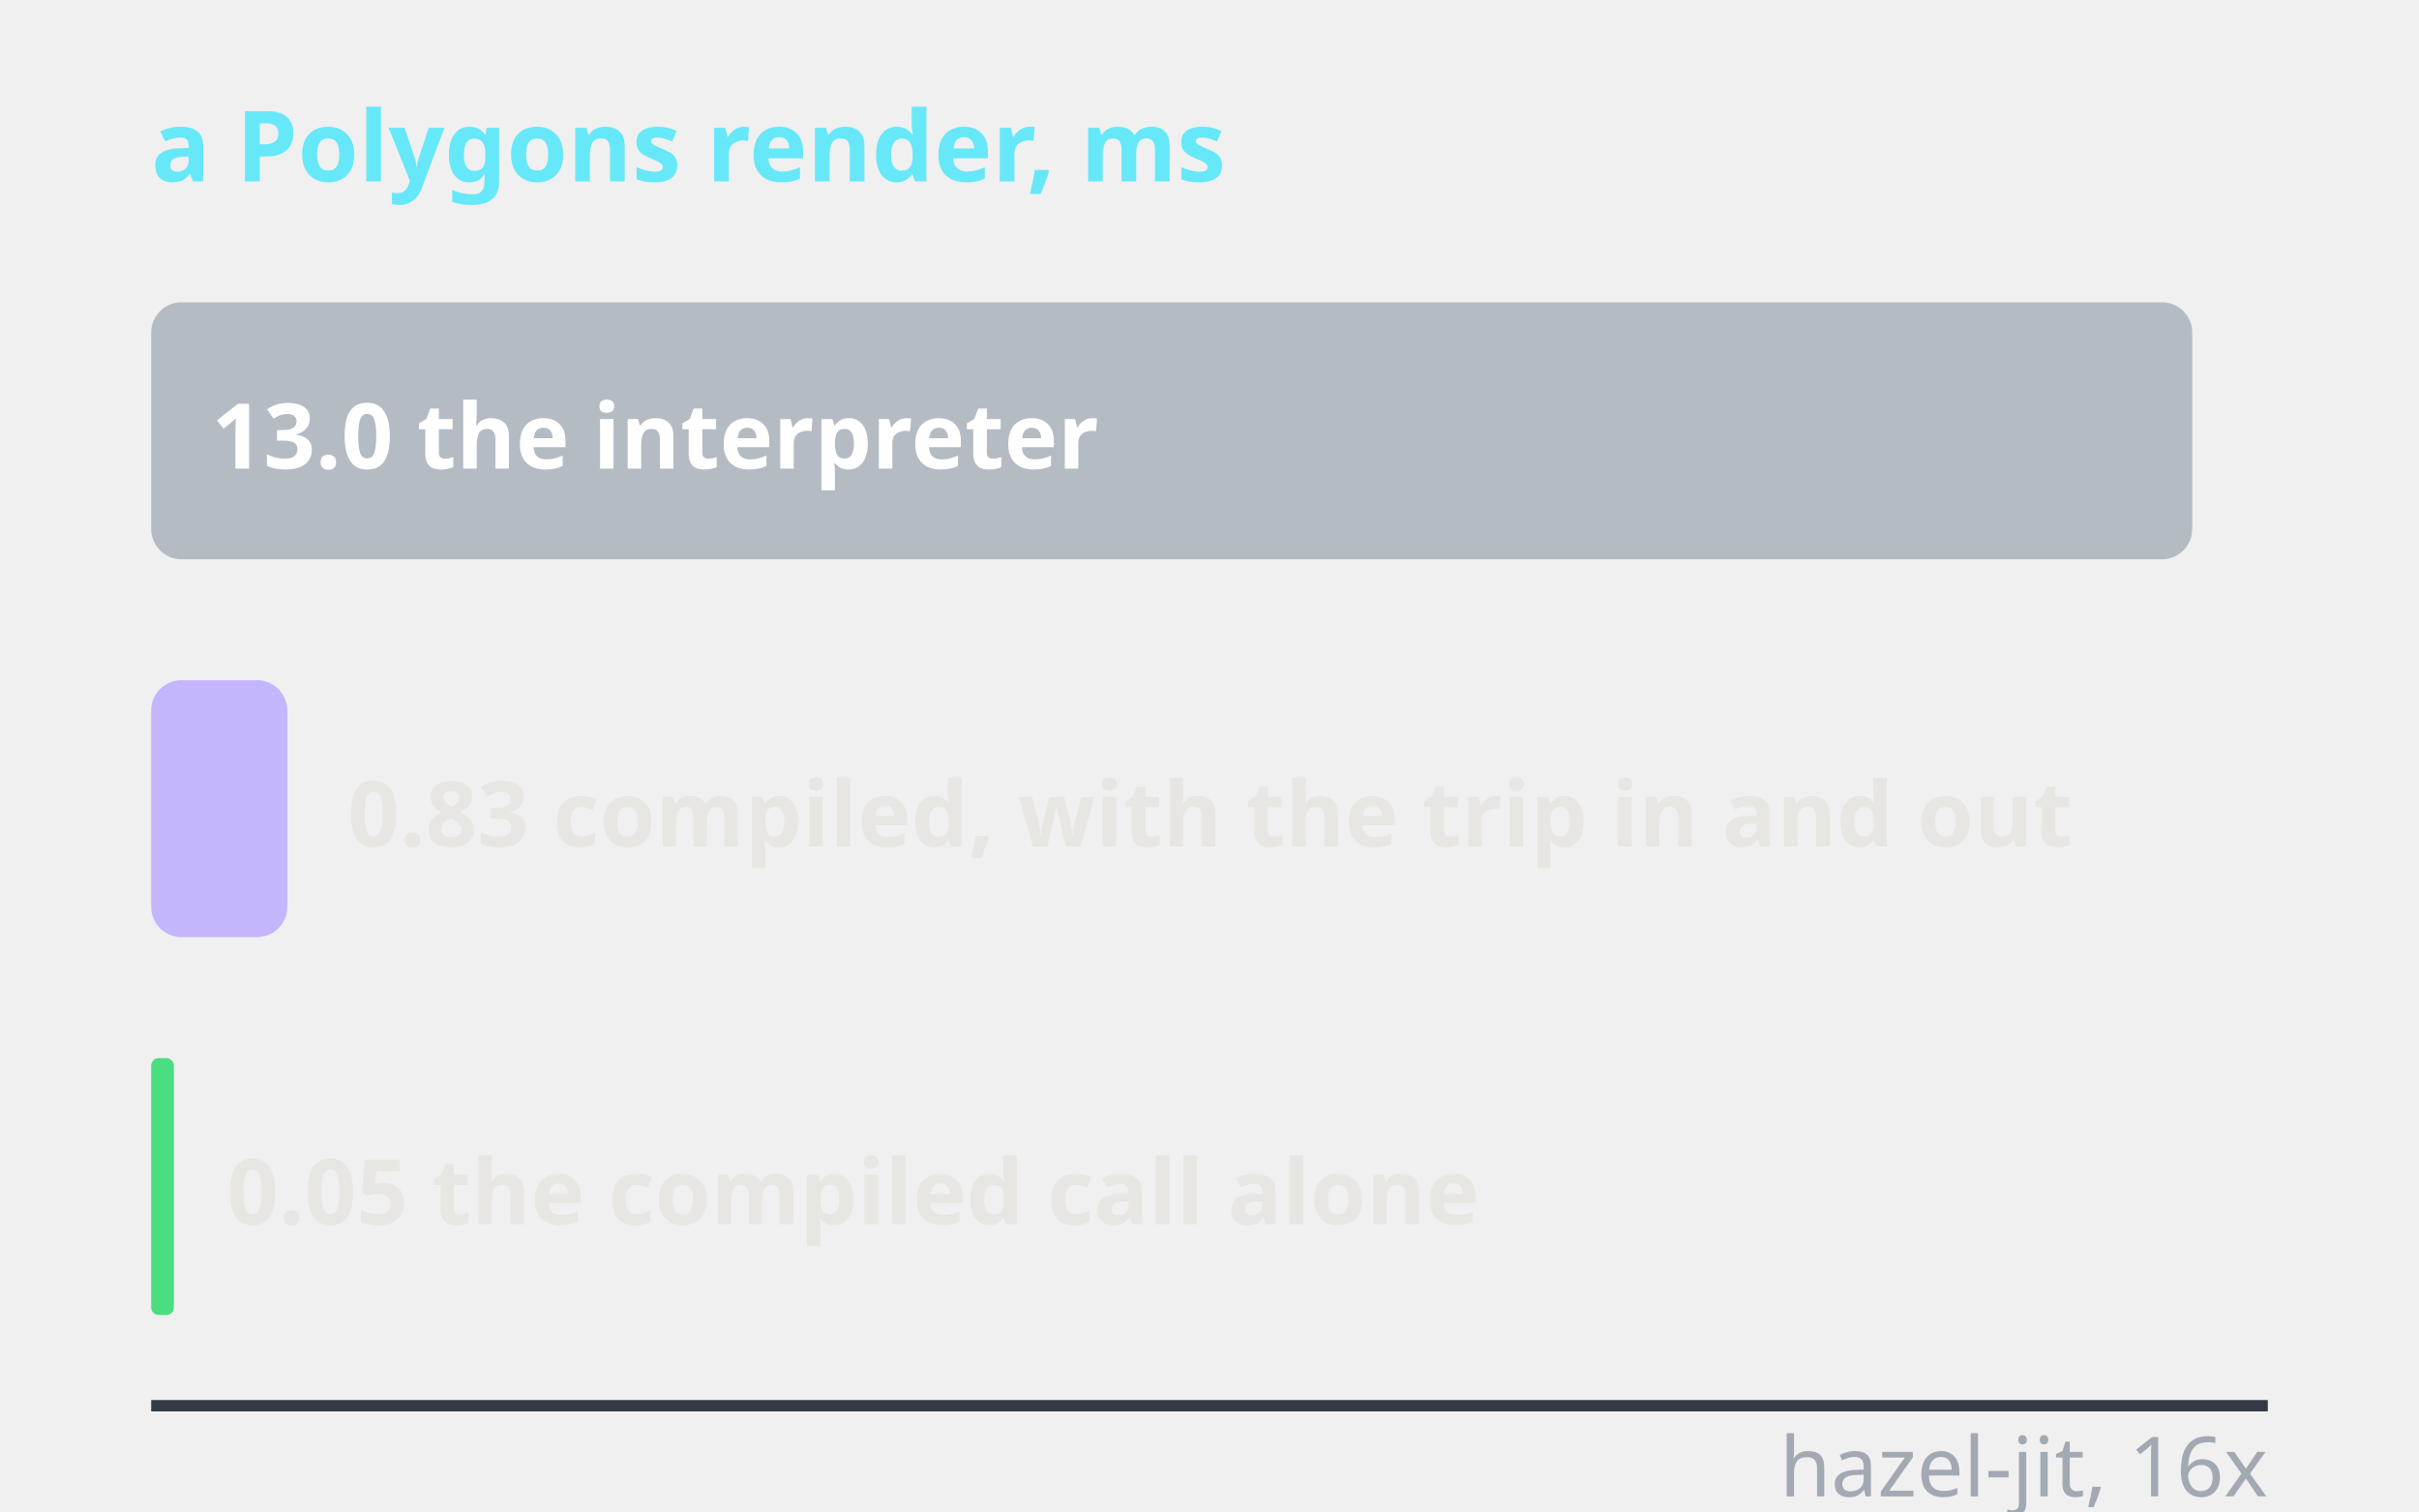
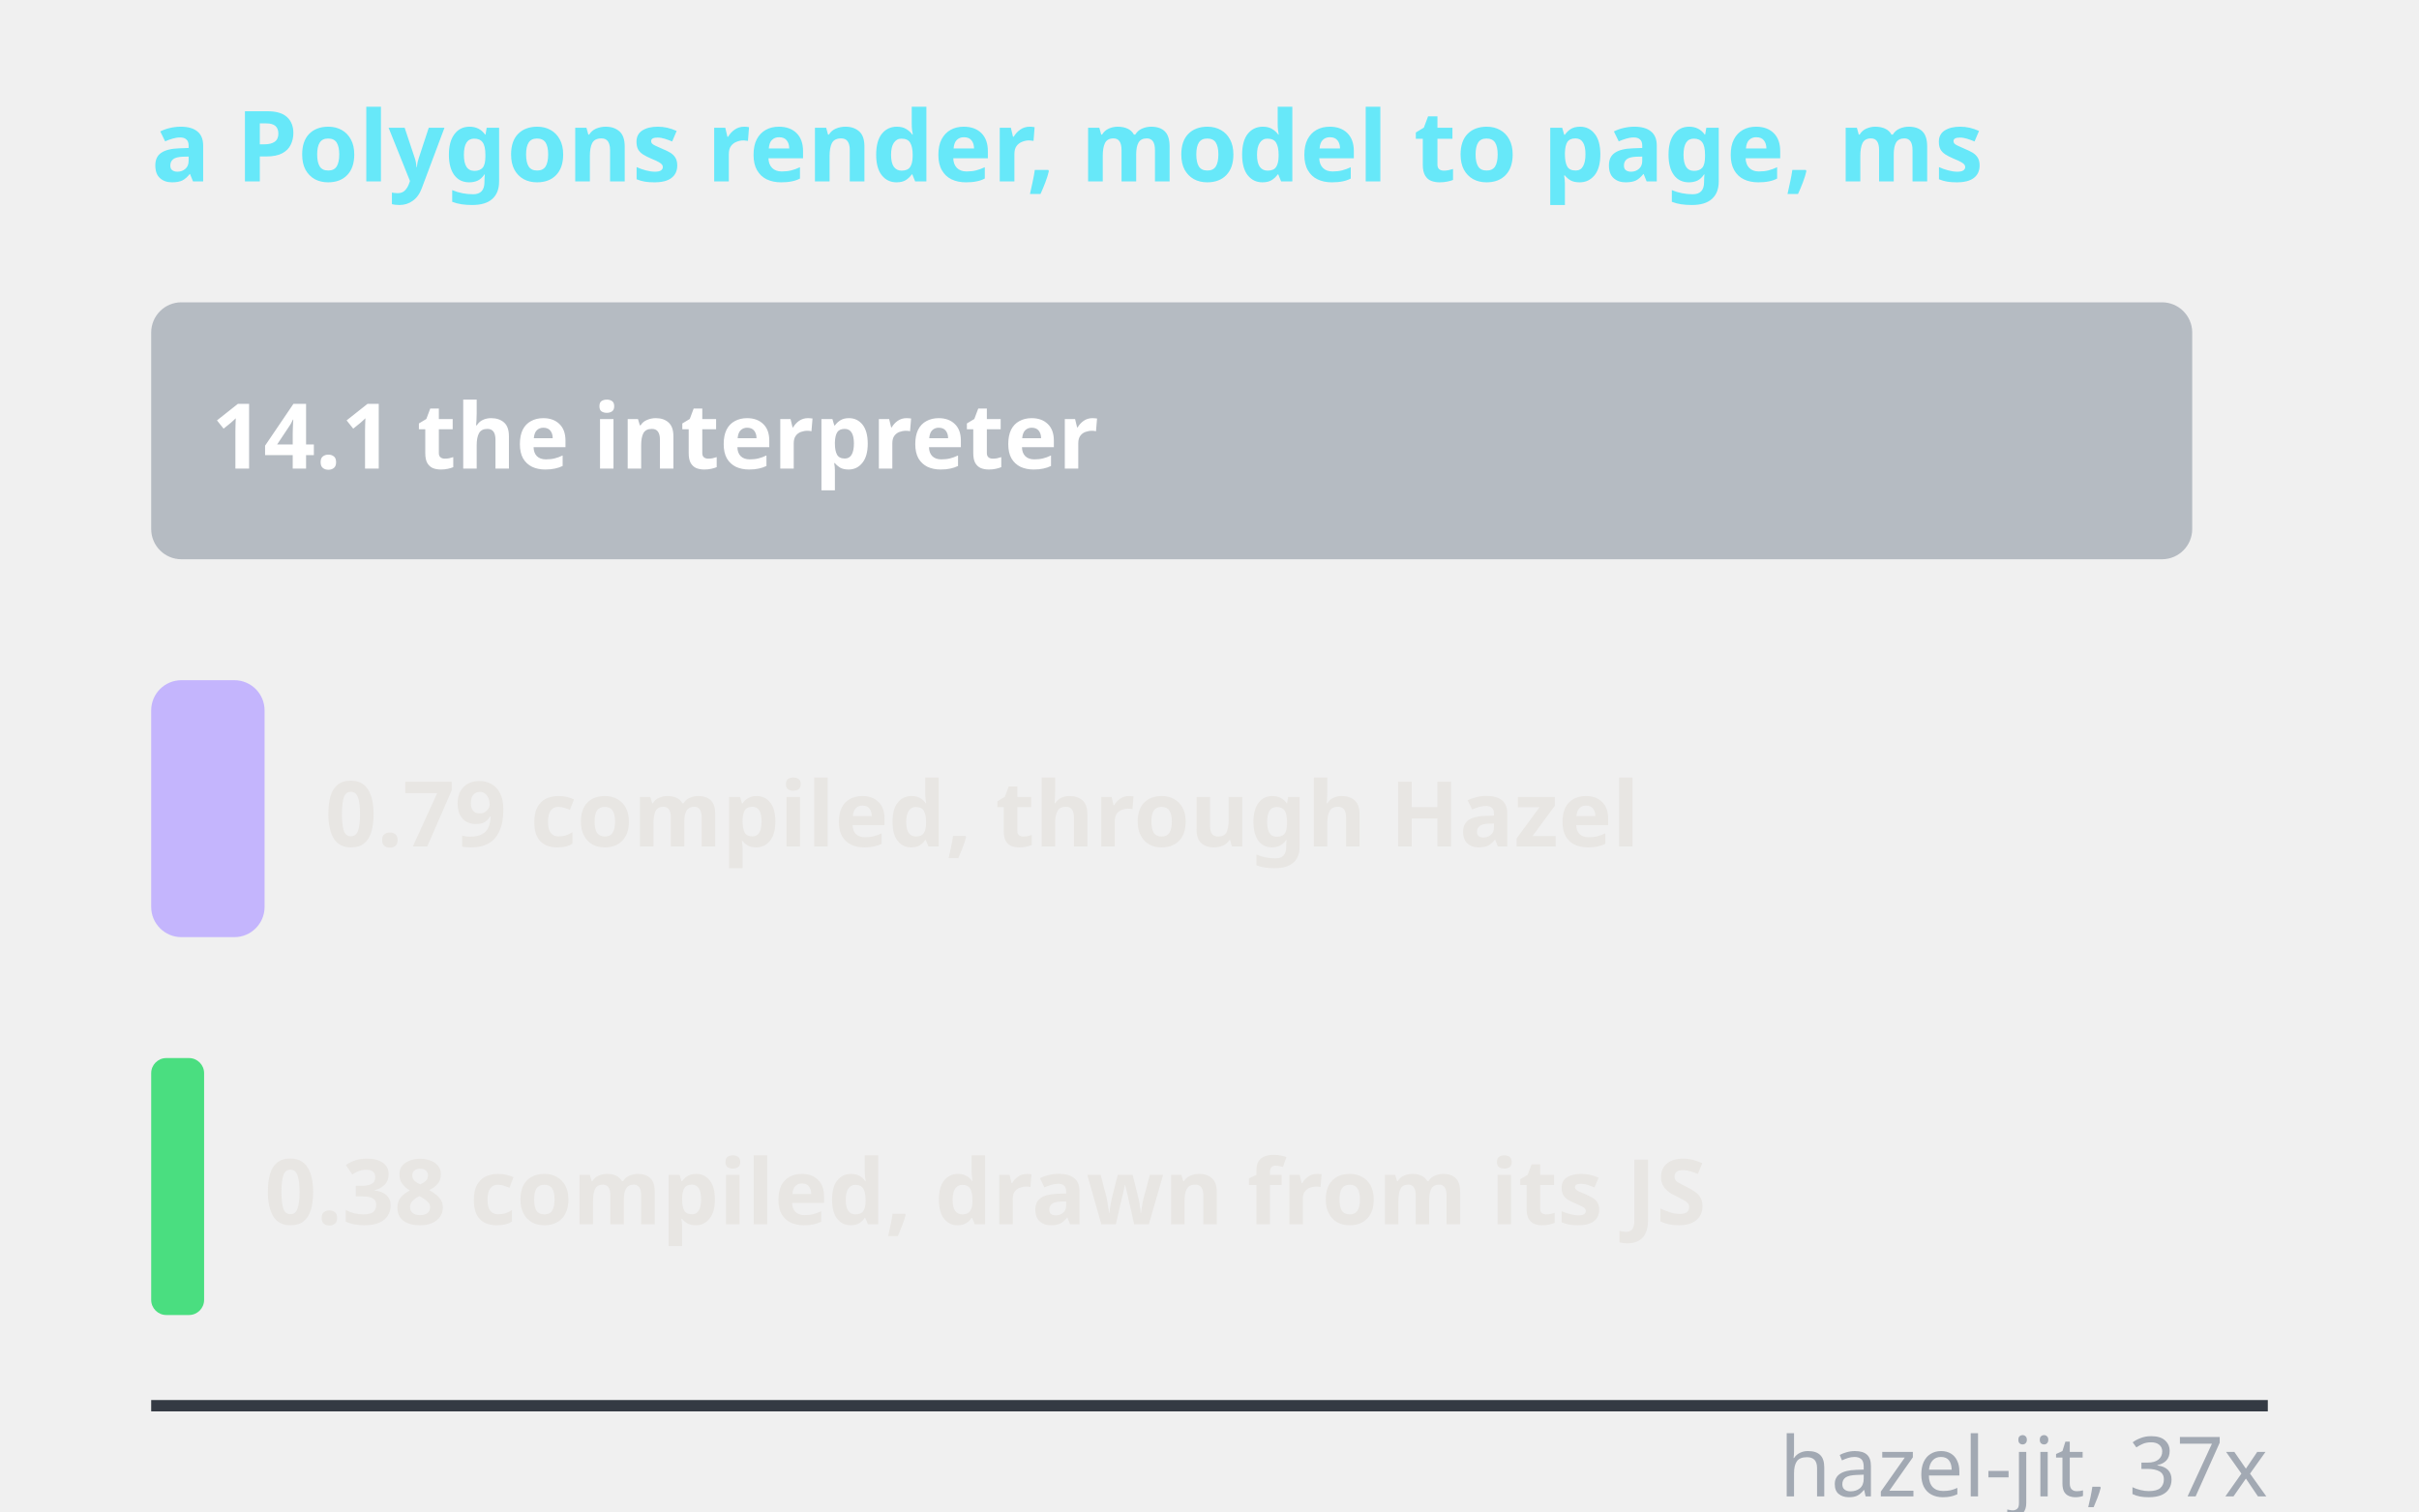
<svg xmlns="http://www.w3.org/2000/svg" viewBox="0 0 320 200" width="320" height="200">
  <style>.h{fill:#0e7490;font:700 13px system-ui,sans-serif}.t{fill:#1f2328;font:700 12px system-ui,sans-serif}.m{fill:#5b6470;font:11px system-ui,sans-serif}.ax{stroke:#d0d7de;stroke-width:1.5}.i{fill:#5b6470;opacity:.75}.j{fill:#6d28d9}.c{fill:#15803d}
.h{fill:#67e8f9}.t{fill:#e8e6e3}.m{fill:#a2a9b3}.ax{stroke:#343a43}.i{fill:#a2a9b3}.j{fill:#c4b5fd}.c{fill:#4ade80}
</style>
-   <text class="h" x="20" y="24">a Polygons render, ms</text>
+   <text class="h" x="20" y="24">a Polygons render, model to page, ms</text>
  <rect class="i" x="20" y="40" width="270" height="34" rx="4" />
-   <text class="t" x="28" y="62" style="fill:#fff">13.0 the interpreter</text>
-   <rect class="j" x="20" y="90" width="18" height="34" rx="4" />
-   <text class="t" x="46" y="112">0.83 compiled, with the trip in and out</text>
-   <rect class="c" x="20" y="140" width="3" height="34" rx="1" />
-   <text class="t" x="30" y="162">0.05 the compiled call alone</text>
+   <text class="t" x="28" y="62" style="fill:#fff">14.1 the interpreter</text>
+   <rect class="j" x="20" y="90" width="15" height="34" rx="4" />
+   <text class="t" x="43" y="112">0.79 compiled, through Hazel</text>
+   <rect class="c" x="20" y="140" width="7" height="34" rx="2" />
+   <text class="t" x="35" y="162">0.38 compiled, drawn from its JS</text>
  <line class="ax" x1="20" y1="186" x2="300" y2="186" />
-   <text class="m" x="300" y="198" text-anchor="end">hazel-jit, 16x</text>
+   <text class="m" x="300" y="198" text-anchor="end">hazel-jit, 37x</text>
</svg>
